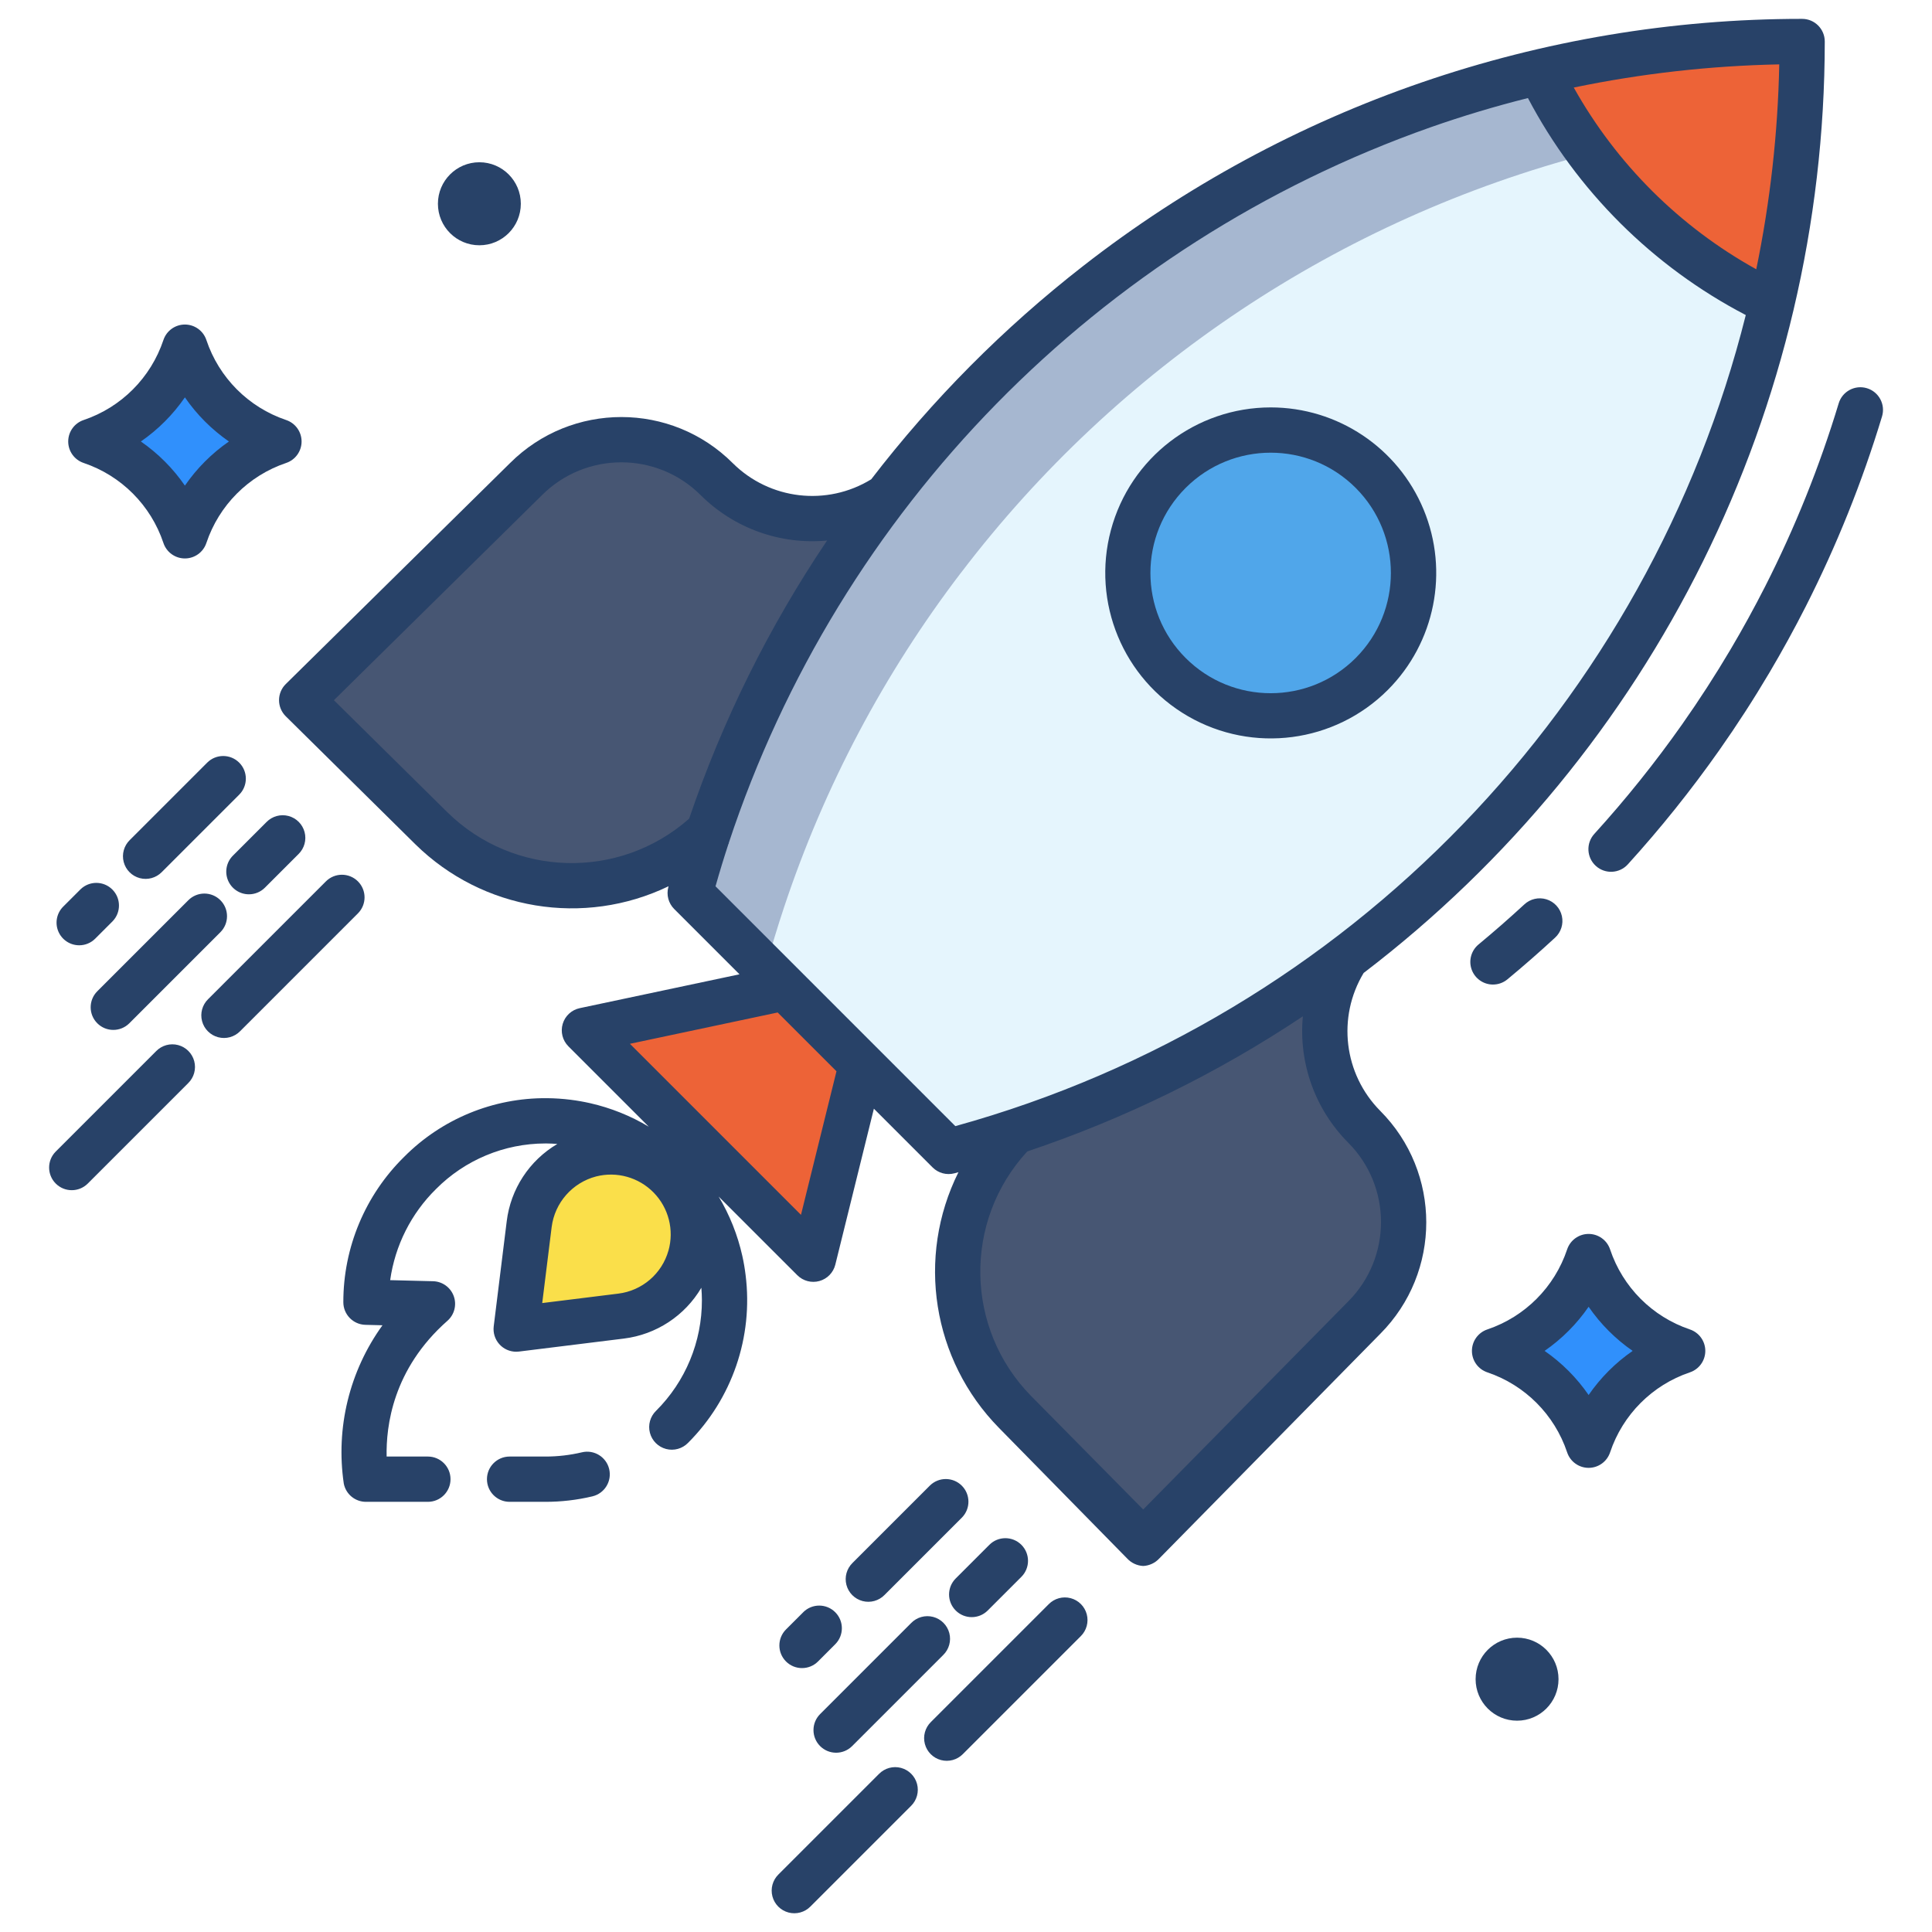
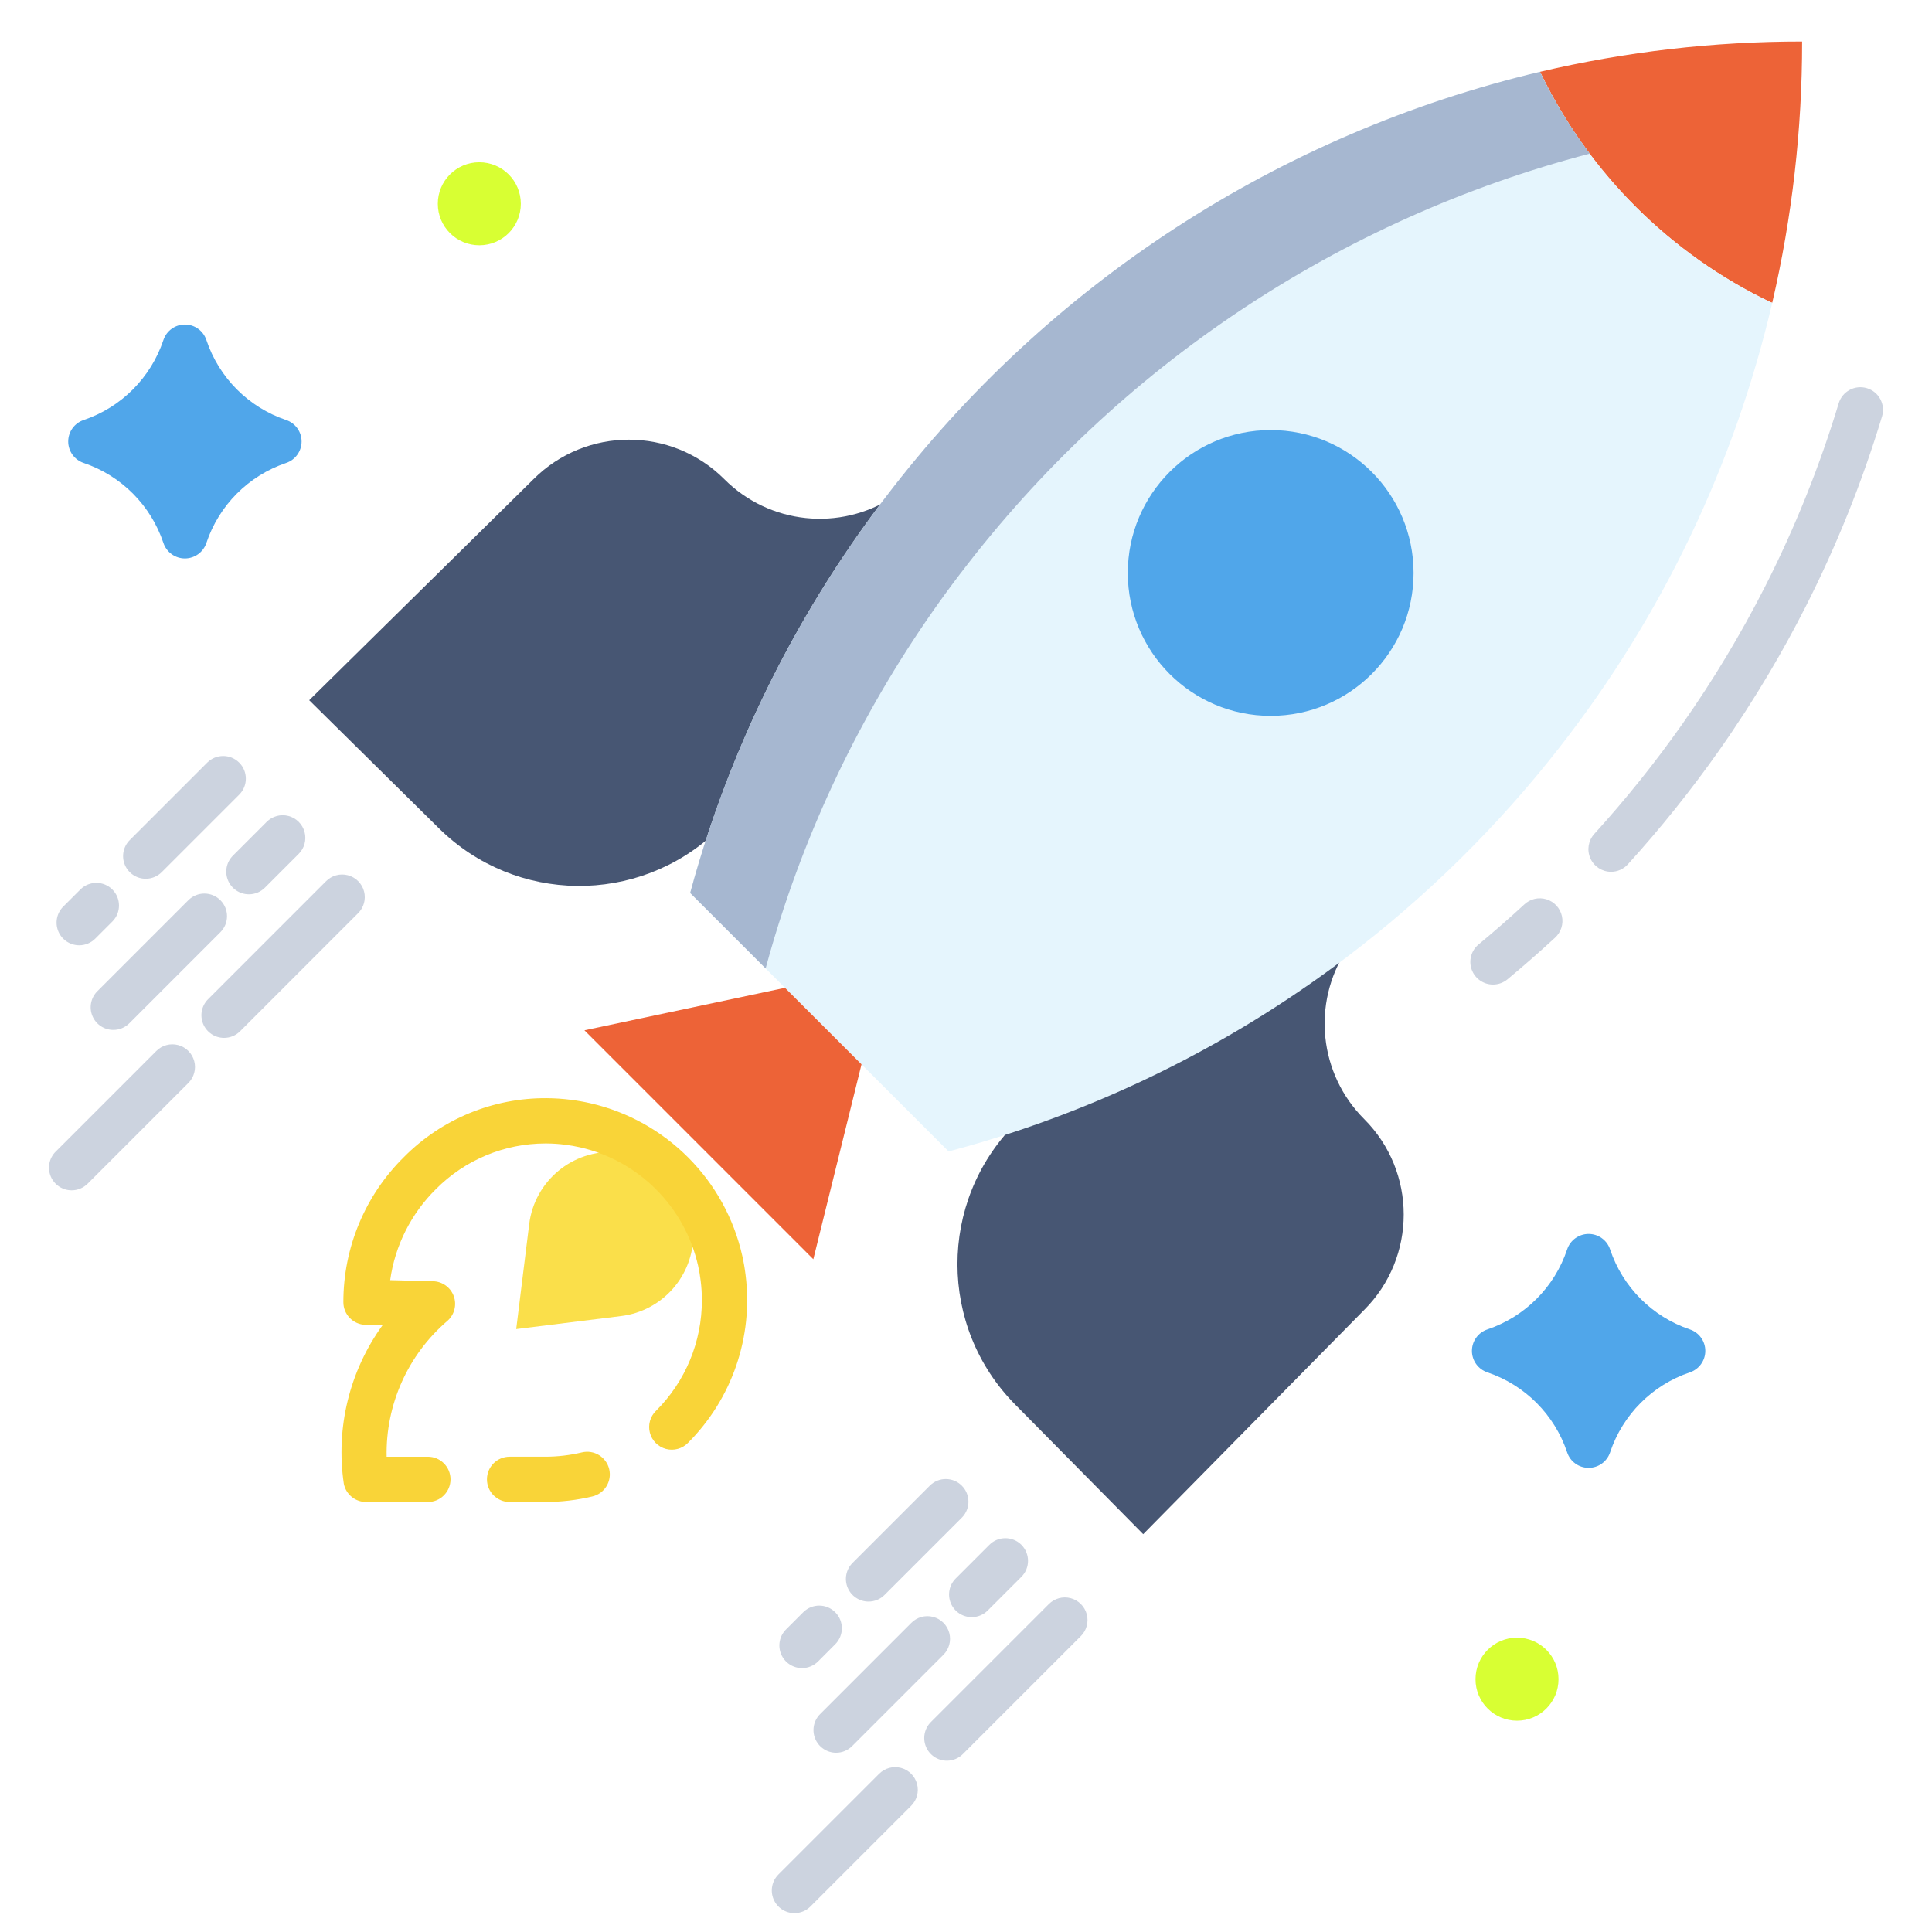
<svg xmlns="http://www.w3.org/2000/svg" viewBox="0 0 512 512" data-name="Layer 1">
+   <path d="M361.52 296.56a35.767 35.767 0 010 50.59l-58.56 59.42L269 372.19a52.907 52.907 0 01-.09-74.26 303.2 303.2 0 0087.88-46.2l.03.04a35.78 35.78 0 004.7 44.79zM191.96 127a35.751 35.751 0 0044.78 4.69 304.131 304.131 0 00-46.93 88.67 52.9 52.9 0 01-73.48-.84l-34.39-33.96L141.37 127a35.767 35.767 0 0150.59 0z" fill="#475673" />
  <path d="M477.58 11a305.394 305.394 0 01-7.91 69.22l-.34-.08a130.141 130.141 0 01-61.07-60.8l-.15-.31A303.245 303.245 0 01477.58 11z" fill="#ed6337" />
  <path d="M208.03 261.78l-25.13-25.13q2.22-8.235 4.91-16.29a304.131 304.131 0 0146.93-88.67h.01A306.813 306.813 0 01408.11 19.03l.15.31a130.141 130.141 0 0061.07 60.8l.34.08a303.176 303.176 0 01-56.36 117.82 305.378 305.378 0 01-56.52 55.69 303.2 303.2 0 01-87.88 46.2q-8.64 2.865-17.52 5.21l-23.08-23.08z" fill="#e5f5fd" />
-   <path d="M430.52 348.45a39.189 39.189 0 0015.41 9.55A39.464 39.464 0 00421 383a39.464 39.464 0 00-24.93-25A39.464 39.464 0 00421 333a39.5 39.5 0 009.52 15.45z" fill="#3090fc" />
-   <path d="M361.52 298.56a35.767 35.767 0 010 50.59l-58.56 59.42L269 374.19a52.907 52.907 0 01-.09-74.26 303.2 303.2 0 0087.88-46.2l.03.04a35.78 35.78 0 004.7 44.79z" fill="#475673" />
  <path d="M228.31 282.06l-12.77 51.65-60.66-60.67 53.15-11.26z" fill="#ed6337" />
-   <path d="M189.96 127a35.751 35.751 0 0044.78 4.69 304.131 304.131 0 00-46.93 88.67 52.9 52.9 0 01-73.48-.84l-34.39-33.96L139.37 127a35.767 35.767 0 0150.59 0z" fill="#475673" />
  <path d="M183.74 327.11a21.793 21.793 0 01-19.15 21.66l-27.79 3.45 3.44-27.8a21.833 21.833 0 0143.5 2.69z" fill="#fadf4a" />
-   <path d="M58.52 107.45A39.189 39.189 0 0073.93 117 39.464 39.464 0 0049 142a39.464 39.464 0 00-24.93-25 39.189 39.189 0 0015.41-9.55A39.5 39.5 0 0049 92a39.5 39.5 0 009.52 15.45z" fill="#3090fc" />
  <circle cx="336.745" cy="151.84" fill="#50a6ea" r="37.867" />
  <path d="M408.26 19.34l-.15-.31a306.813 306.813 0 00-173.36 112.66h-.01a304.131 304.131 0 00-46.93 88.67q-2.685 8.055-4.91 16.29l20 20q2.22-8.235 4.91-16.29a304.131 304.131 0 0146.93-88.67h.01A306.985 306.985 0 01421.3 40.716a130.115 130.115 0 01-13.04-21.376z" fill="#a6b7d0" />
-   <g fill="#284268">
-     <path d="M361.377 257.848A310.625 310.625 0 00483.582 11a6 6 0 00-6-6 309.721 309.721 0 00-190.6 65.542 314.15 314.15 0 00-56.1 56.478 29.879 29.879 0 01-36.679-4.266 41.771 41.771 0 00-59.042-.03l-59.429 58.559a6 6 0 000 8.542l34.384 33.96a59.1 59.1 0 0067.062 11.081l-.062.219a6 6 0 001.55 5.807l17.305 17.308-42.338 8.973a6 6 0 00-3 10.112l21.3 21.3a53.242 53.242 0 00-15.5-6.221c-1.738-.393-3.48-.7-5.163-.91a53.414 53.414 0 00-6.349-.425 52.678 52.678 0 00-37.821 15.55 53.923 53.923 0 00-16.112 38.515 6 6 0 005.848 6l4.525.115a57.377 57.377 0 00-10.251 41.979A5.984 5.984 0 0097 398h16.392a6 6 0 000-12h-10.93c-.17-8 1.586-23.158 16.115-35.979a5.991 5.991 0 00-3.817-10.483l-11.36-.286a42.066 42.066 0 0112.157-24.152 40.9 40.9 0 0128.964-12.071h.313c.955.006 1.913.057 2.87.13a27.672 27.672 0 00-13.422 20.526l-3.441 27.8a6 6 0 005.954 6.737 6.1 6.1 0 00.737-.045l27.8-3.442a27.771 27.771 0 0020.532-13.466c.086 1.081.145 2.171.147 3.269a41.251 41.251 0 01-12.157 29.351 6 6 0 108.484 8.485 53.447 53.447 0 0015.254-44.474 51.771 51.771 0 00-.866-5.058 53.284 53.284 0 00-6.273-15.739l20.847 20.845a6 6 0 0010.066-2.8l10.222-41.331 15.562 15.563a6.006 6.006 0 005.778 1.558l1.073-.3a59.088 59.088 0 0010.735 67.766L298.693 413a6.222 6.222 0 004.269 2 6.217 6.217 0 004.27-2l58.53-59.5a41.884 41.884 0 000-59.126 29.953 29.953 0 01-4.385-36.526zM471.521 17.061a298.168 298.168 0 01-6.094 54.3A124.694 124.694 0 01417.062 23.2a297.374 297.374 0 0154.459-6.139zM118.545 215.247l-30.058-29.686 55.123-54.321a29.771 29.771 0 0142.1 0 41.911 41.911 0 0033.476 12.006 311.053 311.053 0 00-36.56 73.713 47.03 47.03 0 01-64.081-1.712zm58.6 116.177a15.809 15.809 0 01-13.292 11.4l-20.158 2.5 2.5-20.153a15.951 15.951 0 0111.78-13.4 15.85 15.85 0 0119.175 19.659zm35.123-9.477l-45.329-45.328 39.153-8.3 15.584 15.581zm40.909-23.511l-63.557-63.557q1.6-5.66 3.433-11.248c.036-.036.073-.068.109-.1l-.057-.057A301.408 301.408 0 01379.163 33.715q12.725-4.463 25.755-7.728a136.694 136.694 0 0057.732 57.506c-25.666 102.418-104.582 185.892-209.473 214.943zm104.071 46.5l-54.291 55.094-29.686-30.057a47.024 47.024 0 01-1.032-64.83 308.378 308.378 0 0073.032-35.806 41.922 41.922 0 0012.007 33.469 29.813 29.813 0 01-.03 42.132z" />
-     <path d="M154.21 384.878A41.7 41.7 0 01144.5 386h-9.452a6 6 0 000 12h9.452a53.678 53.678 0 0012.5-1.452 6 6 0 00-2.795-11.67zm241.449-123.964a5.974 5.974 0 003.824-1.379 310.322 310.322 0 0012.6-11.02 6 6 0 10-8.137-8.819 305.072 305.072 0 01-12.121 10.6 6 6 0 003.83 10.621zm99.095-158.034a6 6 0 00-7.48 4.007 297.025 297.025 0 01-19.462 48.466 298.902 298.902 0 01-9.221 16.792 300.794 300.794 0 01-12.8 19.8A300.531 300.531 0 01422.505 221a6 6 0 008.881 8.071 312.778 312.778 0 0024.214-30.222 311.942 311.942 0 0013.314-20.593c3.373-5.7 6.6-11.577 9.594-17.469a309.129 309.129 0 0020.249-50.428 6 6 0 00-4.003-7.479zM20.991 250.51a5.982 5.982 0 004.242-1.757l4.595-4.595a6 6 0 00-8.484-8.485l-4.6 4.595a6 6 0 004.242 10.242zm21.871-19.386l20.531-20.53a6 6 0 10-8.485-8.486l-20.53 20.53a6 6 0 108.484 8.486zM25.787 271.18a6 6 0 008.485 0l24.133-24.134a6 6 0 00-8.486-8.485l-24.133 24.133a6 6 0 00.001 8.486zM65.961 237a5.982 5.982 0 004.242-1.757l8.922-8.921a6 6 0 10-8.484-8.486l-8.922 8.922A6 6 0 0065.961 237zM41.4 278.547l-26.66 26.658a6 6 0 008.485 8.485l26.658-26.658a6 6 0 10-8.485-8.485zm53.456-44.974a6 6 0 00-8.484 0L55.141 264.8a6 6 0 108.484 8.486l31.231-31.232a6 6 0 000-8.481zM212.9 427.226l-4.6 4.594a6 6 0 008.486 8.485l4.594-4.6a6 6 0 00-8.486-8.484zm33.561-33.565l-20.53 20.53a6 6 0 108.484 8.485l20.53-20.53a6 6 0 00-8.484-8.485zm-29.123 69.071a6 6 0 008.485 0l24.134-24.132a6 6 0 10-8.484-8.485l-24.134 24.133a6 6 0 00-.001 8.484zm35.933-35.932a6 6 0 008.486 0l8.921-8.922a6 6 0 00-8.487-8.485l-8.92 8.921a6 6 0 000 8.486zm-20.32 43.3l-26.658 26.657a6 6 0 108.484 8.486l26.659-26.658a6 6 0 10-8.485-8.485zm44.974-44.975l-31.232 31.232a6 6 0 108.485 8.485l31.231-31.231a6 6 0 10-8.484-8.486zm169.903-72.815a33.632 33.632 0 01-21.135-21.2 6 6 0 00-11.386 0 33.632 33.632 0 01-21.135 21.2 6 6 0 000 11.38 33.632 33.632 0 0121.135 21.2 6 6 0 0011.386 0 33.632 33.632 0 0121.135-21.2 6 6 0 000-11.38zM421 369.691A45.932 45.932 0 00409.332 358 45.932 45.932 0 00421 346.309 45.932 45.932 0 00432.668 358 45.932 45.932 0 00421 369.691zM22.172 122.69a33.632 33.632 0 0121.135 21.2 6 6 0 0011.386 0 33.632 33.632 0 0121.135-21.2 6 6 0 000-11.38 33.632 33.632 0 01-21.135-21.2 6 6 0 00-11.386 0 33.632 33.632 0 01-21.135 21.2 6 6 0 000 11.38zM49 105.309A45.932 45.932 0 0060.668 117 45.932 45.932 0 0049 128.691 45.932 45.932 0 0037.332 117 45.932 45.932 0 0049 105.309z" />
-     <ellipse cx="127.038" cy="54" rx="10.985" ry="11" />
-     <ellipse cx="402.038" cy="445" rx="10.985" ry="11" />
-     <path d="M336.744 107.968a43.86 43.86 0 1031.021 74.891 43.87 43.87 0 00-31.022-74.891zm22.536 66.406a31.871 31.871 0 110-45.071 31.906 31.906 0 010 45.071z" />
+   <path d="M144.5 398.04h-9.454a6 6 0 110-12h9.454a41.764 41.764 0 009.71-1.142 6 6 0 012.795 11.67 53.748 53.748 0 01-12.505 1.472z" fill="#f9d438" />
+   <path d="M113.387 398.038H97a6 6 0 01-5.885-4.83 57.419 57.419 0 0110.255-42l-4.525-.115a6 6 0 01-5.848-6 53.923 53.923 0 0116.103-38.514 52.678 52.678 0 0137.816-15.552 53.414 53.414 0 016.349.425c1.683.211 3.425.517 5.163.91a53.578 53.578 0 0140.294 40.48c.374 1.684.666 3.385.866 5.058a53.447 53.447 0 01-15.257 44.467 6 6 0 11-8.484-8.485 41.251 41.251 0 0012.157-29.351 41.727 41.727 0 00-.325-5.16q-.238-1.981-.67-3.919a41.575 41.575 0 00-31.239-31.388c-1.345-.3-2.7-.543-4.01-.707a41.119 41.119 0 00-4.93-.33h-.313a40.9 40.9 0 00-28.96 12.073 42.069 42.069 0 00-12.157 24.154l11.36.288a6 6 0 013.817 10.5 46.172 46.172 0 00-16.115 36h10.93a6 6 0 110 12z" fill="#f9d438" />
+   <g fill="#ccd3df">
+     <path d="M395.659 260.914a6 6 0 01-3.83-10.621c4.111-3.405 8.19-6.97 12.121-10.6a6 6 0 118.137 8.819 315.846 315.846 0 01-12.6 11.02 5.974 5.974 0 01-3.828 1.382zM426.943 231.035A6 6 0 01422.505 221a300.531 300.531 0 0023.287-29.059 298.454 298.454 0 0022.021-36.592 297.025 297.025 0 0019.462-48.466 6 6 0 0111.487 3.472 309.129 309.129 0 01-20.249 50.428 310.9 310.9 0 01-9.594 17.469c-4.145 7-8.624 13.931-13.314 20.593a312.778 312.778 0 01-24.218 30.222 5.987 5.987 0 01-4.444 1.968zM20.991 250.51a6 6 0 01-4.242-10.242l4.6-4.595a6 6 0 018.484 8.485l-4.595 4.595a5.982 5.982 0 01-4.247 1.757zM38.62 232.881a6 6 0 01-4.242-10.243l20.53-20.53a6 6 0 118.485 8.486l-20.531 20.53a5.982 5.982 0 01-4.242 1.757zM30.029 272.937a6 6 0 01-4.243-10.243l24.133-24.133a6 6 0 018.486 8.485L34.272 271.18a5.984 5.984 0 01-4.243 1.757zM65.961 237a6 6 0 01-4.242-10.242l8.922-8.922a6 6 0 118.484 8.486l-8.925 8.925A5.982 5.982 0 0165.961 237zM18.982 315.447a6 6 0 01-4.242-10.242l26.66-26.658a6 6 0 118.485 8.485l-26.66 26.658a5.982 5.982 0 01-4.243 1.757zM59.383 275.047a6 6 0 01-4.242-10.247l31.231-31.231a6 6 0 118.484 8.485L63.625 273.29a5.982 5.982 0 01-4.242 1.757zM212.544 442.062a6 6 0 01-4.244-10.242l4.594-4.594a6 6 0 018.486 8.484l-4.594 4.6a5.982 5.982 0 01-4.242 1.752zM230.173 424.434a6 6 0 01-4.242-10.243l20.53-20.53a6 6 0 018.484 8.485l-20.53 20.53a5.979 5.979 0 01-4.242 1.758zM221.581 464.489a6 6 0 01-4.242-10.242l24.134-24.133a6 6 0 118.484 8.485l-24.134 24.133a5.982 5.982 0 01-4.242 1.757zM257.514 428.557a6 6 0 01-4.243-10.243l8.92-8.921a6 6 0 018.487 8.485l-8.921 8.922a5.986 5.986 0 01-4.243 1.757zM210.535 507a6 6 0 01-4.242-10.243l26.658-26.657a6 6 0 118.485 8.485l-26.659 26.658a5.982 5.982 0 01-4.242 1.757zM250.936 466.6a6 6 0 01-4.243-10.243l31.232-31.232a6 6 0 118.484 8.486l-31.231 31.231a5.979 5.979 0 01-4.242 1.758z" />
  </g>
+   <path d="M447.828 352.31a33.632 33.632 0 01-21.135-21.2 6 6 0 00-11.386 0 33.632 33.632 0 01-21.135 21.2 6 6 0 000 11.38 33.632 33.632 0 0121.135 21.2 6 6 0 0011.386 0 33.632 33.632 0 0121.135-21.2 6 6 0 000-11.38zM75.828 111.31a33.632 33.632 0 01-21.135-21.2 6 6 0 00-11.386 0 33.632 33.632 0 01-21.135 21.2 6 6 0 000 11.38 33.632 33.632 0 0121.135 21.2 6 6 0 0011.386 0 33.632 33.632 0 0121.135-21.2 6 6 0 000-11.38z" fill="#50a6ea" />
+   <path d="M127.038 65a11 11 0 1110.985-11 11 11 0 01-10.985 11zM402.038 456a11 11 0 1110.985-11 11 11 0 01-10.985 11z" fill="#d8ff33" />
</svg>
